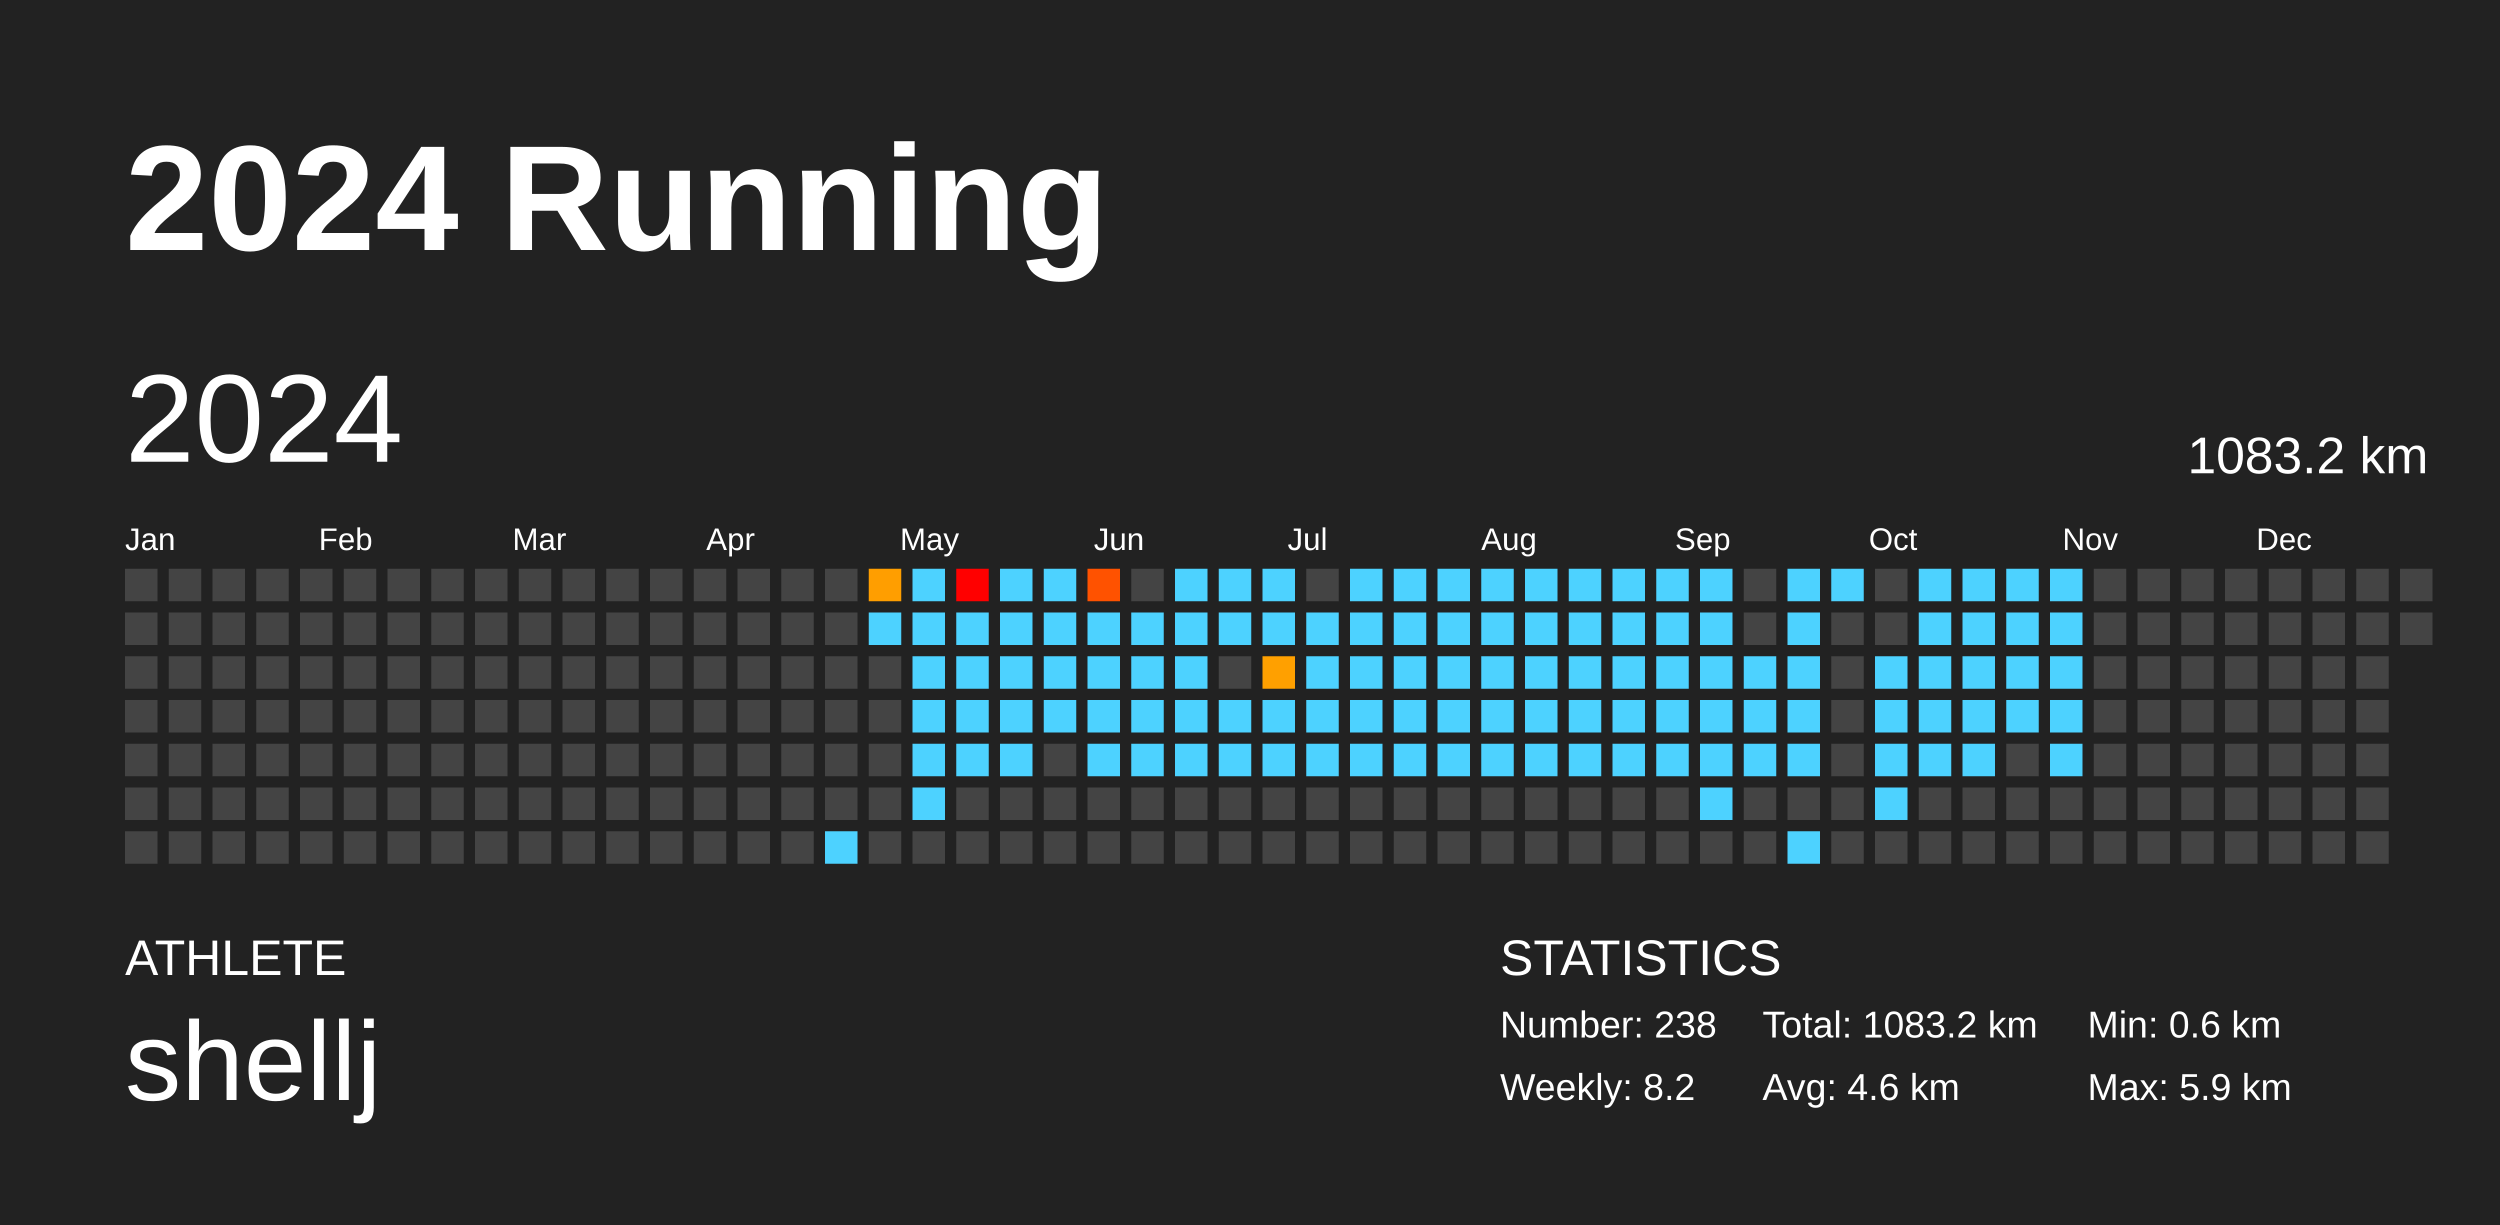
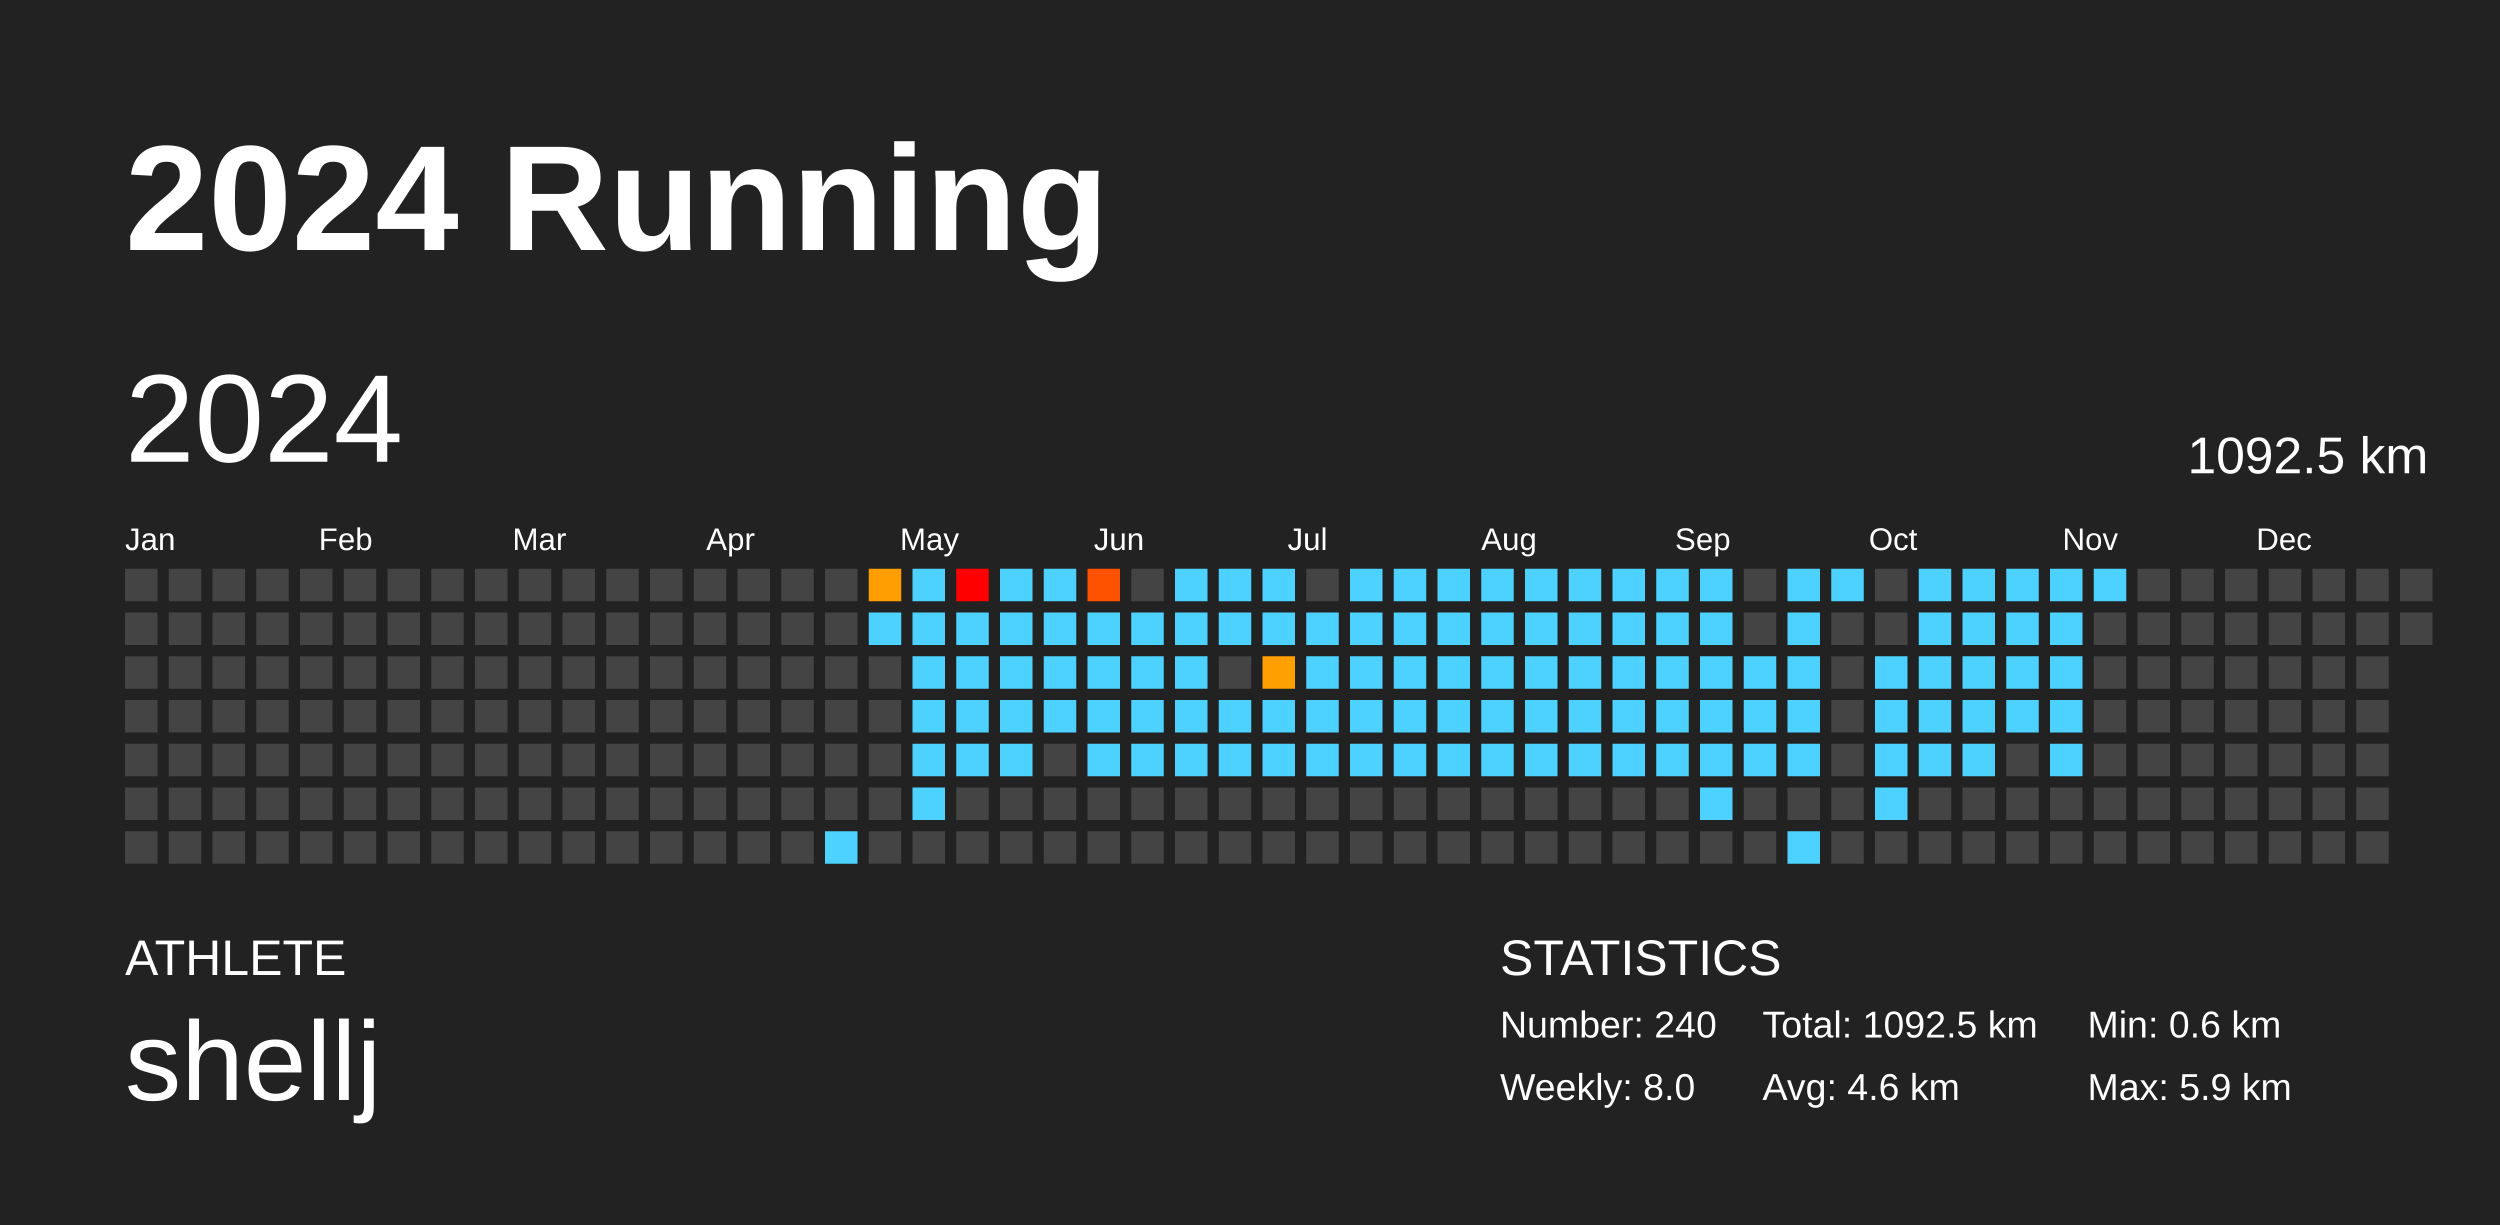
<svg xmlns="http://www.w3.org/2000/svg" baseProfile="full" height="98mm" version="1.1" viewBox="0,0,200,98" width="200mm">
  <defs />
  <rect fill="#222222" height="98" width="200" x="0" y="0" />
  <text fill="#FFFFFF" style="font-size:12px; font-family:Arial; font-weight:bold;" x="10" y="20">2024 Running</text>
  <text fill="#FFFFFF" style="font-size:4px; font-family:Arial" x="10" y="78">ATHLETE</text>
  <text fill="#FFFFFF" style="font-size:9px; font-family:Arial" x="10" y="88">shellj</text>
  <text fill="#FFFFFF" style="font-size:4px; font-family:Arial" x="120" y="78">STATISTICS</text>
-   <text fill="#FFFFFF" style="font-size:3px; font-family:Arial" x="120" y="83">Number: 238</text>
-   <text fill="#FFFFFF" style="font-size:3px; font-family:Arial" x="120" y="88">Weekly: 8.2</text>
-   <text fill="#FFFFFF" style="font-size:3px; font-family:Arial" x="141" y="83">Total: 1083.2 km</text>
+   <text fill="#FFFFFF" style="font-size:3px; font-family:Arial" x="120" y="83">Number: 240</text>
+   <text fill="#FFFFFF" style="font-size:3px; font-family:Arial" x="120" y="88">Weekly: 8.0</text>
+   <text fill="#FFFFFF" style="font-size:3px; font-family:Arial" x="141" y="83">Total: 1092.5 km</text>
  <text fill="#FFFFFF" style="font-size:3px; font-family:Arial" x="141" y="88">Avg: 4.6 km</text>
  <text fill="#FFFFFF" style="font-size:3px; font-family:Arial" x="167" y="83">Min: 0.6 km</text>
  <text fill="#FFFFFF" style="font-size:3px; font-family:Arial" x="167" y="88">Max: 5.9 km</text>
  <text dominant-baseline="hanging" fill="#FFFFFF" style="font-size:10.0px; font-family:Arial;" x="10" y="30">2024</text>
-   <text dominant-baseline="hanging" fill="#FFFFFF" style="font-size:4.125px; font-family:Arial;" x="175" y="35">1083.2 km</text>
+   <text dominant-baseline="hanging" fill="#FFFFFF" style="font-size:4.125px; font-family:Arial;" x="175" y="35">1092.5 km</text>
  <text fill="#FFFFFF" style="font-size:2.5px; font-family:Arial" x="10.0" y="44">Jan</text>
  <text fill="#FFFFFF" style="font-size:2.5px; font-family:Arial" x="25.5" y="44">Feb</text>
  <text fill="#FFFFFF" style="font-size:2.5px; font-family:Arial" x="41.0" y="44">Mar</text>
  <text fill="#FFFFFF" style="font-size:2.5px; font-family:Arial" x="56.5" y="44">Apr</text>
  <text fill="#FFFFFF" style="font-size:2.5px; font-family:Arial" x="72.0" y="44">May</text>
  <text fill="#FFFFFF" style="font-size:2.5px; font-family:Arial" x="87.5" y="44">Jun</text>
  <text fill="#FFFFFF" style="font-size:2.5px; font-family:Arial" x="103.0" y="44">Jul</text>
  <text fill="#FFFFFF" style="font-size:2.5px; font-family:Arial" x="118.5" y="44">Aug</text>
  <text fill="#FFFFFF" style="font-size:2.5px; font-family:Arial" x="134.0" y="44">Sep</text>
  <text fill="#FFFFFF" style="font-size:2.5px; font-family:Arial" x="149.5" y="44">Oct</text>
  <text fill="#FFFFFF" style="font-size:2.5px; font-family:Arial" x="165.0" y="44">Nov</text>
  <text fill="#FFFFFF" style="font-size:2.5px; font-family:Arial" x="180.5" y="44">Dec</text>
  <rect fill="#444444" height="2.6" width="2.6" x="10.0" y="45.5" />
  <rect fill="#444444" height="2.6" width="2.6" x="10.0" y="49.0" />
  <rect fill="#444444" height="2.6" width="2.6" x="10.0" y="52.5" />
  <rect fill="#444444" height="2.6" width="2.6" x="10.0" y="56.0" />
  <rect fill="#444444" height="2.6" width="2.6" x="10.0" y="59.5" />
  <rect fill="#444444" height="2.6" width="2.6" x="10.0" y="63.0" />
  <rect fill="#444444" height="2.6" width="2.6" x="10.0" y="66.5" />
  <rect fill="#444444" height="2.6" width="2.6" x="13.5" y="45.5" />
  <rect fill="#444444" height="2.6" width="2.6" x="13.5" y="49.0" />
  <rect fill="#444444" height="2.6" width="2.6" x="13.5" y="52.5" />
  <rect fill="#444444" height="2.6" width="2.6" x="13.5" y="56.0" />
  <rect fill="#444444" height="2.6" width="2.6" x="13.5" y="59.5" />
  <rect fill="#444444" height="2.6" width="2.6" x="13.5" y="63.0" />
  <rect fill="#444444" height="2.6" width="2.6" x="13.5" y="66.5" />
  <rect fill="#444444" height="2.6" width="2.6" x="17.0" y="45.5" />
  <rect fill="#444444" height="2.6" width="2.6" x="17.0" y="49.0" />
  <rect fill="#444444" height="2.6" width="2.6" x="17.0" y="52.5" />
  <rect fill="#444444" height="2.6" width="2.6" x="17.0" y="56.0" />
  <rect fill="#444444" height="2.6" width="2.6" x="17.0" y="59.5" />
  <rect fill="#444444" height="2.6" width="2.6" x="17.0" y="63.0" />
  <rect fill="#444444" height="2.6" width="2.6" x="17.0" y="66.5" />
  <rect fill="#444444" height="2.6" width="2.6" x="20.5" y="45.5" />
  <rect fill="#444444" height="2.6" width="2.6" x="20.5" y="49.0" />
  <rect fill="#444444" height="2.6" width="2.6" x="20.5" y="52.5" />
  <rect fill="#444444" height="2.6" width="2.6" x="20.5" y="56.0" />
  <rect fill="#444444" height="2.6" width="2.6" x="20.5" y="59.5" />
  <rect fill="#444444" height="2.6" width="2.6" x="20.5" y="63.0" />
  <rect fill="#444444" height="2.6" width="2.6" x="20.5" y="66.5" />
  <rect fill="#444444" height="2.6" width="2.6" x="24.0" y="45.5" />
  <rect fill="#444444" height="2.6" width="2.6" x="24.0" y="49.0" />
  <rect fill="#444444" height="2.6" width="2.6" x="24.0" y="52.5" />
  <rect fill="#444444" height="2.6" width="2.6" x="24.0" y="56.0" />
  <rect fill="#444444" height="2.6" width="2.6" x="24.0" y="59.5" />
  <rect fill="#444444" height="2.6" width="2.6" x="24.0" y="63.0" />
  <rect fill="#444444" height="2.6" width="2.6" x="24.0" y="66.5" />
  <rect fill="#444444" height="2.6" width="2.6" x="27.5" y="45.5" />
  <rect fill="#444444" height="2.6" width="2.6" x="27.5" y="49.0" />
  <rect fill="#444444" height="2.6" width="2.6" x="27.5" y="52.5" />
  <rect fill="#444444" height="2.6" width="2.6" x="27.5" y="56.0" />
  <rect fill="#444444" height="2.6" width="2.6" x="27.5" y="59.5" />
  <rect fill="#444444" height="2.6" width="2.6" x="27.5" y="63.0" />
  <rect fill="#444444" height="2.6" width="2.6" x="27.5" y="66.5" />
  <rect fill="#444444" height="2.6" width="2.6" x="31.0" y="45.5" />
  <rect fill="#444444" height="2.6" width="2.6" x="31.0" y="49.0" />
  <rect fill="#444444" height="2.6" width="2.6" x="31.0" y="52.5" />
  <rect fill="#444444" height="2.6" width="2.6" x="31.0" y="56.0" />
  <rect fill="#444444" height="2.6" width="2.6" x="31.0" y="59.5" />
  <rect fill="#444444" height="2.6" width="2.6" x="31.0" y="63.0" />
  <rect fill="#444444" height="2.6" width="2.6" x="31.0" y="66.5" />
  <rect fill="#444444" height="2.6" width="2.6" x="34.5" y="45.5" />
  <rect fill="#444444" height="2.6" width="2.6" x="34.5" y="49.0" />
  <rect fill="#444444" height="2.6" width="2.6" x="34.5" y="52.5" />
  <rect fill="#444444" height="2.6" width="2.6" x="34.5" y="56.0" />
  <rect fill="#444444" height="2.6" width="2.6" x="34.5" y="59.5" />
  <rect fill="#444444" height="2.6" width="2.6" x="34.5" y="63.0" />
  <rect fill="#444444" height="2.6" width="2.6" x="34.5" y="66.5" />
  <rect fill="#444444" height="2.6" width="2.6" x="38.0" y="45.5" />
  <rect fill="#444444" height="2.6" width="2.6" x="38.0" y="49.0" />
  <rect fill="#444444" height="2.6" width="2.6" x="38.0" y="52.5" />
  <rect fill="#444444" height="2.6" width="2.6" x="38.0" y="56.0" />
  <rect fill="#444444" height="2.6" width="2.6" x="38.0" y="59.5" />
  <rect fill="#444444" height="2.6" width="2.6" x="38.0" y="63.0" />
  <rect fill="#444444" height="2.6" width="2.6" x="38.0" y="66.5" />
  <rect fill="#444444" height="2.6" width="2.6" x="41.5" y="45.5" />
  <rect fill="#444444" height="2.6" width="2.6" x="41.5" y="49.0" />
  <rect fill="#444444" height="2.6" width="2.6" x="41.5" y="52.5" />
  <rect fill="#444444" height="2.6" width="2.6" x="41.5" y="56.0" />
  <rect fill="#444444" height="2.6" width="2.6" x="41.5" y="59.5" />
  <rect fill="#444444" height="2.6" width="2.6" x="41.5" y="63.0" />
  <rect fill="#444444" height="2.6" width="2.6" x="41.5" y="66.5" />
  <rect fill="#444444" height="2.6" width="2.6" x="45.0" y="45.5" />
  <rect fill="#444444" height="2.6" width="2.6" x="45.0" y="49.0" />
  <rect fill="#444444" height="2.6" width="2.6" x="45.0" y="52.5" />
  <rect fill="#444444" height="2.6" width="2.6" x="45.0" y="56.0" />
  <rect fill="#444444" height="2.6" width="2.6" x="45.0" y="59.5" />
  <rect fill="#444444" height="2.6" width="2.6" x="45.0" y="63.0" />
  <rect fill="#444444" height="2.6" width="2.6" x="45.0" y="66.5" />
  <rect fill="#444444" height="2.6" width="2.6" x="48.5" y="45.5" />
  <rect fill="#444444" height="2.6" width="2.6" x="48.5" y="49.0" />
  <rect fill="#444444" height="2.6" width="2.6" x="48.5" y="52.5" />
  <rect fill="#444444" height="2.6" width="2.6" x="48.5" y="56.0" />
  <rect fill="#444444" height="2.6" width="2.6" x="48.5" y="59.5" />
  <rect fill="#444444" height="2.6" width="2.6" x="48.5" y="63.0" />
  <rect fill="#444444" height="2.6" width="2.6" x="48.5" y="66.5" />
  <rect fill="#444444" height="2.6" width="2.6" x="52.0" y="45.5" />
  <rect fill="#444444" height="2.6" width="2.6" x="52.0" y="49.0" />
  <rect fill="#444444" height="2.6" width="2.6" x="52.0" y="52.5" />
  <rect fill="#444444" height="2.6" width="2.6" x="52.0" y="56.0" />
  <rect fill="#444444" height="2.6" width="2.6" x="52.0" y="59.5" />
  <rect fill="#444444" height="2.6" width="2.6" x="52.0" y="63.0" />
  <rect fill="#444444" height="2.6" width="2.6" x="52.0" y="66.5" />
  <rect fill="#444444" height="2.6" width="2.6" x="55.5" y="45.5" />
  <rect fill="#444444" height="2.6" width="2.6" x="55.5" y="49.0" />
  <rect fill="#444444" height="2.6" width="2.6" x="55.5" y="52.5" />
  <rect fill="#444444" height="2.6" width="2.6" x="55.5" y="56.0" />
  <rect fill="#444444" height="2.6" width="2.6" x="55.5" y="59.5" />
  <rect fill="#444444" height="2.6" width="2.6" x="55.5" y="63.0" />
  <rect fill="#444444" height="2.6" width="2.6" x="55.5" y="66.5" />
  <rect fill="#444444" height="2.6" width="2.6" x="59.0" y="45.5" />
  <rect fill="#444444" height="2.6" width="2.6" x="59.0" y="49.0" />
  <rect fill="#444444" height="2.6" width="2.6" x="59.0" y="52.5" />
  <rect fill="#444444" height="2.6" width="2.6" x="59.0" y="56.0" />
  <rect fill="#444444" height="2.6" width="2.6" x="59.0" y="59.5" />
  <rect fill="#444444" height="2.6" width="2.6" x="59.0" y="63.0" />
  <rect fill="#444444" height="2.6" width="2.6" x="59.0" y="66.5" />
  <rect fill="#444444" height="2.6" width="2.6" x="62.5" y="45.5" />
  <rect fill="#444444" height="2.6" width="2.6" x="62.5" y="49.0" />
  <rect fill="#444444" height="2.6" width="2.6" x="62.5" y="52.5" />
  <rect fill="#444444" height="2.6" width="2.6" x="62.5" y="56.0" />
  <rect fill="#444444" height="2.6" width="2.6" x="62.5" y="59.5" />
  <rect fill="#444444" height="2.6" width="2.6" x="62.5" y="63.0" />
  <rect fill="#444444" height="2.6" width="2.6" x="62.5" y="66.5" />
  <rect fill="#444444" height="2.6" width="2.6" x="66.0" y="45.5" />
  <rect fill="#444444" height="2.6" width="2.6" x="66.0" y="49.0" />
  <rect fill="#444444" height="2.6" width="2.6" x="66.0" y="52.5" />
  <rect fill="#444444" height="2.6" width="2.6" x="66.0" y="56.0" />
  <rect fill="#444444" height="2.6" width="2.6" x="66.0" y="59.5" />
  <rect fill="#444444" height="2.6" width="2.6" x="66.0" y="63.0" />
  <rect fill="#4dd2ff" height="2.6" width="2.6" x="66.0" y="66.5" />
  <rect fill="#ff9e00" height="2.6" width="2.6" x="69.5" y="45.5" />
  <rect fill="#4dd2ff" height="2.6" width="2.6" x="69.5" y="49.0" />
  <rect fill="#444444" height="2.6" width="2.6" x="69.5" y="52.5" />
  <rect fill="#444444" height="2.6" width="2.6" x="69.5" y="56.0" />
  <rect fill="#444444" height="2.6" width="2.6" x="69.5" y="59.5" />
  <rect fill="#444444" height="2.6" width="2.6" x="69.5" y="63.0" />
  <rect fill="#444444" height="2.6" width="2.6" x="69.5" y="66.5" />
  <rect fill="#4dd2ff" height="2.6" width="2.6" x="73.0" y="45.5" />
  <rect fill="#4dd2ff" height="2.6" width="2.6" x="73.0" y="49.0" />
  <rect fill="#4dd2ff" height="2.6" width="2.6" x="73.0" y="52.5" />
  <rect fill="#4dd2ff" height="2.6" width="2.6" x="73.0" y="56.0" />
  <rect fill="#4dd2ff" height="2.6" width="2.6" x="73.0" y="59.5" />
  <rect fill="#4dd2ff" height="2.6" width="2.6" x="73.0" y="63.0" />
  <rect fill="#444444" height="2.6" width="2.6" x="73.0" y="66.5" />
  <rect fill="red" height="2.6" width="2.6" x="76.5" y="45.5" />
  <rect fill="#4dd2ff" height="2.6" width="2.6" x="76.5" y="49.0" />
  <rect fill="#4dd2ff" height="2.6" width="2.6" x="76.5" y="52.5" />
  <rect fill="#4dd2ff" height="2.6" width="2.6" x="76.5" y="56.0" />
  <rect fill="#4dd2ff" height="2.6" width="2.6" x="76.5" y="59.5" />
  <rect fill="#444444" height="2.6" width="2.6" x="76.5" y="63.0" />
  <rect fill="#444444" height="2.6" width="2.6" x="76.5" y="66.5" />
  <rect fill="#4dd2ff" height="2.6" width="2.6" x="80.0" y="45.5" />
  <rect fill="#4dd2ff" height="2.6" width="2.6" x="80.0" y="49.0" />
  <rect fill="#4dd2ff" height="2.6" width="2.6" x="80.0" y="52.5" />
  <rect fill="#4dd2ff" height="2.6" width="2.6" x="80.0" y="56.0" />
  <rect fill="#4dd2ff" height="2.6" width="2.6" x="80.0" y="59.5" />
  <rect fill="#444444" height="2.6" width="2.6" x="80.0" y="63.0" />
  <rect fill="#444444" height="2.6" width="2.6" x="80.0" y="66.5" />
  <rect fill="#4dd2ff" height="2.6" width="2.6" x="83.5" y="45.5" />
  <rect fill="#4dd2ff" height="2.6" width="2.6" x="83.5" y="49.0" />
  <rect fill="#4dd2ff" height="2.6" width="2.6" x="83.5" y="52.5" />
  <rect fill="#4dd2ff" height="2.6" width="2.6" x="83.5" y="56.0" />
  <rect fill="#444444" height="2.6" width="2.6" x="83.5" y="59.5" />
  <rect fill="#444444" height="2.6" width="2.6" x="83.5" y="63.0" />
  <rect fill="#444444" height="2.6" width="2.6" x="83.5" y="66.5" />
  <rect fill="#ff5200" height="2.6" width="2.6" x="87.0" y="45.5" />
  <rect fill="#4dd2ff" height="2.6" width="2.6" x="87.0" y="49.0" />
  <rect fill="#4dd2ff" height="2.6" width="2.6" x="87.0" y="52.5" />
  <rect fill="#4dd2ff" height="2.6" width="2.6" x="87.0" y="56.0" />
  <rect fill="#4dd2ff" height="2.6" width="2.6" x="87.0" y="59.5" />
  <rect fill="#444444" height="2.6" width="2.6" x="87.0" y="63.0" />
  <rect fill="#444444" height="2.6" width="2.6" x="87.0" y="66.5" />
  <rect fill="#444444" height="2.6" width="2.6" x="90.5" y="45.5" />
  <rect fill="#4dd2ff" height="2.6" width="2.6" x="90.5" y="49.0" />
  <rect fill="#4dd2ff" height="2.6" width="2.6" x="90.5" y="52.5" />
  <rect fill="#4dd2ff" height="2.6" width="2.6" x="90.5" y="56.0" />
  <rect fill="#4dd2ff" height="2.6" width="2.6" x="90.5" y="59.5" />
  <rect fill="#444444" height="2.6" width="2.6" x="90.5" y="63.0" />
  <rect fill="#444444" height="2.6" width="2.6" x="90.5" y="66.5" />
  <rect fill="#4dd2ff" height="2.6" width="2.6" x="94.0" y="45.5" />
  <rect fill="#4dd2ff" height="2.6" width="2.6" x="94.0" y="49.0" />
  <rect fill="#4dd2ff" height="2.6" width="2.6" x="94.0" y="52.5" />
  <rect fill="#4dd2ff" height="2.6" width="2.6" x="94.0" y="56.0" />
  <rect fill="#4dd2ff" height="2.6" width="2.6" x="94.0" y="59.5" />
  <rect fill="#444444" height="2.6" width="2.6" x="94.0" y="63.0" />
  <rect fill="#444444" height="2.6" width="2.6" x="94.0" y="66.5" />
  <rect fill="#4dd2ff" height="2.6" width="2.6" x="97.5" y="45.5" />
  <rect fill="#4dd2ff" height="2.6" width="2.6" x="97.5" y="49.0" />
  <rect fill="#444444" height="2.6" width="2.6" x="97.5" y="52.5" />
  <rect fill="#4dd2ff" height="2.6" width="2.6" x="97.5" y="56.0" />
  <rect fill="#4dd2ff" height="2.6" width="2.6" x="97.5" y="59.5" />
  <rect fill="#444444" height="2.6" width="2.6" x="97.5" y="63.0" />
  <rect fill="#444444" height="2.6" width="2.6" x="97.5" y="66.5" />
  <rect fill="#4dd2ff" height="2.6" width="2.6" x="101.0" y="45.5" />
  <rect fill="#4dd2ff" height="2.6" width="2.6" x="101.0" y="49.0" />
  <rect fill="#ffa000" height="2.6" width="2.6" x="101.0" y="52.5" />
  <rect fill="#4dd2ff" height="2.6" width="2.6" x="101.0" y="56.0" />
  <rect fill="#4dd2ff" height="2.6" width="2.6" x="101.0" y="59.5" />
  <rect fill="#444444" height="2.6" width="2.6" x="101.0" y="63.0" />
  <rect fill="#444444" height="2.6" width="2.6" x="101.0" y="66.5" />
  <rect fill="#444444" height="2.6" width="2.6" x="104.5" y="45.5" />
  <rect fill="#4dd2ff" height="2.6" width="2.6" x="104.5" y="49.0" />
  <rect fill="#4dd2ff" height="2.6" width="2.6" x="104.5" y="52.5" />
  <rect fill="#4dd2ff" height="2.6" width="2.6" x="104.5" y="56.0" />
  <rect fill="#4dd2ff" height="2.6" width="2.6" x="104.5" y="59.5" />
  <rect fill="#444444" height="2.6" width="2.6" x="104.5" y="63.0" />
  <rect fill="#444444" height="2.6" width="2.6" x="104.5" y="66.5" />
  <rect fill="#4dd2ff" height="2.6" width="2.6" x="108.0" y="45.5" />
  <rect fill="#4dd2ff" height="2.6" width="2.6" x="108.0" y="49.0" />
  <rect fill="#4dd2ff" height="2.6" width="2.6" x="108.0" y="52.5" />
  <rect fill="#4dd2ff" height="2.6" width="2.6" x="108.0" y="56.0" />
  <rect fill="#4dd2ff" height="2.6" width="2.6" x="108.0" y="59.5" />
  <rect fill="#444444" height="2.6" width="2.6" x="108.0" y="63.0" />
  <rect fill="#444444" height="2.6" width="2.6" x="108.0" y="66.5" />
  <rect fill="#4dd2ff" height="2.6" width="2.6" x="111.5" y="45.5" />
  <rect fill="#4dd2ff" height="2.6" width="2.6" x="111.5" y="49.0" />
  <rect fill="#4dd2ff" height="2.6" width="2.6" x="111.5" y="52.5" />
  <rect fill="#4dd2ff" height="2.6" width="2.6" x="111.5" y="56.0" />
  <rect fill="#4dd2ff" height="2.6" width="2.6" x="111.5" y="59.5" />
  <rect fill="#444444" height="2.6" width="2.6" x="111.5" y="63.0" />
  <rect fill="#444444" height="2.6" width="2.6" x="111.5" y="66.5" />
  <rect fill="#4dd2ff" height="2.6" width="2.6" x="115.0" y="45.5" />
  <rect fill="#4dd2ff" height="2.6" width="2.6" x="115.0" y="49.0" />
  <rect fill="#4dd2ff" height="2.6" width="2.6" x="115.0" y="52.5" />
  <rect fill="#4dd2ff" height="2.6" width="2.6" x="115.0" y="56.0" />
  <rect fill="#4dd2ff" height="2.6" width="2.6" x="115.0" y="59.5" />
  <rect fill="#444444" height="2.6" width="2.6" x="115.0" y="63.0" />
  <rect fill="#444444" height="2.6" width="2.6" x="115.0" y="66.5" />
  <rect fill="#4dd2ff" height="2.6" width="2.6" x="118.5" y="45.5" />
  <rect fill="#4dd2ff" height="2.6" width="2.6" x="118.5" y="49.0" />
  <rect fill="#4dd2ff" height="2.6" width="2.6" x="118.5" y="52.5" />
  <rect fill="#4dd2ff" height="2.6" width="2.6" x="118.5" y="56.0" />
  <rect fill="#4dd2ff" height="2.6" width="2.6" x="118.5" y="59.5" />
  <rect fill="#444444" height="2.6" width="2.6" x="118.5" y="63.0" />
  <rect fill="#444444" height="2.6" width="2.6" x="118.5" y="66.5" />
  <rect fill="#4dd2ff" height="2.6" width="2.6" x="122.0" y="45.5" />
  <rect fill="#4dd2ff" height="2.6" width="2.6" x="122.0" y="49.0" />
  <rect fill="#4dd2ff" height="2.6" width="2.6" x="122.0" y="52.5" />
  <rect fill="#4dd2ff" height="2.6" width="2.6" x="122.0" y="56.0" />
  <rect fill="#4dd2ff" height="2.6" width="2.6" x="122.0" y="59.5" />
  <rect fill="#444444" height="2.6" width="2.6" x="122.0" y="63.0" />
  <rect fill="#444444" height="2.6" width="2.6" x="122.0" y="66.5" />
  <rect fill="#4dd2ff" height="2.6" width="2.6" x="125.5" y="45.5" />
  <rect fill="#4dd2ff" height="2.6" width="2.6" x="125.5" y="49.0" />
  <rect fill="#4dd2ff" height="2.6" width="2.6" x="125.5" y="52.5" />
  <rect fill="#4dd2ff" height="2.6" width="2.6" x="125.5" y="56.0" />
  <rect fill="#4dd2ff" height="2.6" width="2.6" x="125.5" y="59.5" />
  <rect fill="#444444" height="2.6" width="2.6" x="125.5" y="63.0" />
  <rect fill="#444444" height="2.6" width="2.6" x="125.5" y="66.5" />
  <rect fill="#4dd2ff" height="2.6" width="2.6" x="129.0" y="45.5" />
  <rect fill="#4dd2ff" height="2.6" width="2.6" x="129.0" y="49.0" />
  <rect fill="#4dd2ff" height="2.6" width="2.6" x="129.0" y="52.5" />
  <rect fill="#4dd2ff" height="2.6" width="2.6" x="129.0" y="56.0" />
  <rect fill="#4dd2ff" height="2.6" width="2.6" x="129.0" y="59.5" />
  <rect fill="#444444" height="2.6" width="2.6" x="129.0" y="63.0" />
  <rect fill="#444444" height="2.6" width="2.6" x="129.0" y="66.5" />
  <rect fill="#4dd2ff" height="2.6" width="2.6" x="132.5" y="45.5" />
  <rect fill="#4dd2ff" height="2.6" width="2.6" x="132.5" y="49.0" />
  <rect fill="#4dd2ff" height="2.6" width="2.6" x="132.5" y="52.5" />
  <rect fill="#4dd2ff" height="2.6" width="2.6" x="132.5" y="56.0" />
  <rect fill="#4dd2ff" height="2.6" width="2.6" x="132.5" y="59.5" />
  <rect fill="#444444" height="2.6" width="2.6" x="132.5" y="63.0" />
  <rect fill="#444444" height="2.6" width="2.6" x="132.5" y="66.5" />
  <rect fill="#4dd2ff" height="2.6" width="2.6" x="136.0" y="45.5" />
  <rect fill="#4dd2ff" height="2.6" width="2.6" x="136.0" y="49.0" />
  <rect fill="#4dd2ff" height="2.6" width="2.6" x="136.0" y="52.5" />
  <rect fill="#4dd2ff" height="2.6" width="2.6" x="136.0" y="56.0" />
  <rect fill="#4dd2ff" height="2.6" width="2.6" x="136.0" y="59.5" />
  <rect fill="#4dd2ff" height="2.6" width="2.6" x="136.0" y="63.0" />
  <rect fill="#444444" height="2.6" width="2.6" x="136.0" y="66.5" />
  <rect fill="#444444" height="2.6" width="2.6" x="139.5" y="45.5" />
  <rect fill="#444444" height="2.6" width="2.6" x="139.5" y="49.0" />
  <rect fill="#4dd2ff" height="2.6" width="2.6" x="139.5" y="52.5" />
  <rect fill="#4dd2ff" height="2.6" width="2.6" x="139.5" y="56.0" />
  <rect fill="#4dd2ff" height="2.6" width="2.6" x="139.5" y="59.5" />
  <rect fill="#444444" height="2.6" width="2.6" x="139.5" y="63.0" />
  <rect fill="#444444" height="2.6" width="2.6" x="139.5" y="66.5" />
  <rect fill="#4dd2ff" height="2.6" width="2.6" x="143.0" y="45.5" />
  <rect fill="#4dd2ff" height="2.6" width="2.6" x="143.0" y="49.0" />
  <rect fill="#4dd2ff" height="2.6" width="2.6" x="143.0" y="52.5" />
  <rect fill="#4dd2ff" height="2.6" width="2.6" x="143.0" y="56.0" />
  <rect fill="#4dd2ff" height="2.6" width="2.6" x="143.0" y="59.5" />
  <rect fill="#444444" height="2.6" width="2.6" x="143.0" y="63.0" />
  <rect fill="#4dd2ff" height="2.6" width="2.6" x="143.0" y="66.5" />
  <rect fill="#4dd2ff" height="2.6" width="2.6" x="146.5" y="45.5" />
  <rect fill="#444444" height="2.6" width="2.6" x="146.5" y="49.0" />
  <rect fill="#444444" height="2.6" width="2.6" x="146.5" y="52.5" />
  <rect fill="#444444" height="2.6" width="2.6" x="146.5" y="56.0" />
  <rect fill="#444444" height="2.6" width="2.6" x="146.5" y="59.5" />
  <rect fill="#444444" height="2.6" width="2.6" x="146.5" y="63.0" />
  <rect fill="#444444" height="2.6" width="2.6" x="146.5" y="66.5" />
  <rect fill="#444444" height="2.6" width="2.6" x="150.0" y="45.5" />
  <rect fill="#444444" height="2.6" width="2.6" x="150.0" y="49.0" />
  <rect fill="#4dd2ff" height="2.6" width="2.6" x="150.0" y="52.5" />
  <rect fill="#4dd2ff" height="2.6" width="2.6" x="150.0" y="56.0" />
  <rect fill="#4dd2ff" height="2.6" width="2.6" x="150.0" y="59.5" />
  <rect fill="#4dd2ff" height="2.6" width="2.6" x="150.0" y="63.0" />
  <rect fill="#444444" height="2.6" width="2.6" x="150.0" y="66.5" />
  <rect fill="#4dd2ff" height="2.6" width="2.6" x="153.5" y="45.5" />
  <rect fill="#4dd2ff" height="2.6" width="2.6" x="153.5" y="49.0" />
  <rect fill="#4dd2ff" height="2.6" width="2.6" x="153.5" y="52.5" />
  <rect fill="#4dd2ff" height="2.6" width="2.6" x="153.5" y="56.0" />
  <rect fill="#4dd2ff" height="2.6" width="2.6" x="153.5" y="59.5" />
  <rect fill="#444444" height="2.6" width="2.6" x="153.5" y="63.0" />
  <rect fill="#444444" height="2.6" width="2.6" x="153.5" y="66.5" />
  <rect fill="#4dd2ff" height="2.6" width="2.6" x="157.0" y="45.5" />
  <rect fill="#4dd2ff" height="2.6" width="2.6" x="157.0" y="49.0" />
  <rect fill="#4dd2ff" height="2.6" width="2.6" x="157.0" y="52.5" />
  <rect fill="#4dd2ff" height="2.6" width="2.6" x="157.0" y="56.0" />
  <rect fill="#4dd2ff" height="2.6" width="2.6" x="157.0" y="59.5" />
  <rect fill="#444444" height="2.6" width="2.6" x="157.0" y="63.0" />
  <rect fill="#444444" height="2.6" width="2.6" x="157.0" y="66.5" />
  <rect fill="#4dd2ff" height="2.6" width="2.6" x="160.5" y="45.5" />
  <rect fill="#4dd2ff" height="2.6" width="2.6" x="160.5" y="49.0" />
  <rect fill="#4dd2ff" height="2.6" width="2.6" x="160.5" y="52.5" />
  <rect fill="#4dd2ff" height="2.6" width="2.6" x="160.5" y="56.0" />
  <rect fill="#444444" height="2.6" width="2.6" x="160.5" y="59.5" />
  <rect fill="#444444" height="2.6" width="2.6" x="160.5" y="63.0" />
  <rect fill="#444444" height="2.6" width="2.6" x="160.5" y="66.5" />
  <rect fill="#4dd2ff" height="2.6" width="2.6" x="164.0" y="45.5" />
  <rect fill="#4dd2ff" height="2.6" width="2.6" x="164.0" y="49.0" />
  <rect fill="#4dd2ff" height="2.6" width="2.6" x="164.0" y="52.5" />
  <rect fill="#4dd2ff" height="2.6" width="2.6" x="164.0" y="56.0" />
  <rect fill="#4dd2ff" height="2.6" width="2.6" x="164.0" y="59.5" />
  <rect fill="#444444" height="2.6" width="2.6" x="164.0" y="63.0" />
  <rect fill="#444444" height="2.6" width="2.6" x="164.0" y="66.5" />
-   <rect fill="#444444" height="2.6" width="2.6" x="167.5" y="45.5" />
+   <rect fill="#4dd2ff" height="2.6" width="2.6" x="167.5" y="45.5" />
  <rect fill="#444444" height="2.6" width="2.6" x="167.5" y="49.0" />
  <rect fill="#444444" height="2.6" width="2.6" x="167.5" y="52.5" />
  <rect fill="#444444" height="2.6" width="2.6" x="167.5" y="56.0" />
  <rect fill="#444444" height="2.6" width="2.6" x="167.5" y="59.5" />
  <rect fill="#444444" height="2.6" width="2.6" x="167.5" y="63.0" />
  <rect fill="#444444" height="2.6" width="2.6" x="167.5" y="66.5" />
  <rect fill="#444444" height="2.6" width="2.6" x="171.0" y="45.5" />
  <rect fill="#444444" height="2.6" width="2.6" x="171.0" y="49.0" />
  <rect fill="#444444" height="2.6" width="2.6" x="171.0" y="52.5" />
  <rect fill="#444444" height="2.6" width="2.6" x="171.0" y="56.0" />
  <rect fill="#444444" height="2.6" width="2.6" x="171.0" y="59.5" />
  <rect fill="#444444" height="2.6" width="2.6" x="171.0" y="63.0" />
  <rect fill="#444444" height="2.6" width="2.6" x="171.0" y="66.5" />
  <rect fill="#444444" height="2.6" width="2.6" x="174.5" y="45.5" />
  <rect fill="#444444" height="2.6" width="2.6" x="174.5" y="49.0" />
  <rect fill="#444444" height="2.6" width="2.6" x="174.5" y="52.5" />
  <rect fill="#444444" height="2.6" width="2.6" x="174.5" y="56.0" />
  <rect fill="#444444" height="2.6" width="2.6" x="174.5" y="59.5" />
  <rect fill="#444444" height="2.6" width="2.6" x="174.5" y="63.0" />
  <rect fill="#444444" height="2.6" width="2.6" x="174.5" y="66.5" />
  <rect fill="#444444" height="2.6" width="2.6" x="178.0" y="45.5" />
  <rect fill="#444444" height="2.6" width="2.6" x="178.0" y="49.0" />
  <rect fill="#444444" height="2.6" width="2.6" x="178.0" y="52.5" />
  <rect fill="#444444" height="2.6" width="2.6" x="178.0" y="56.0" />
  <rect fill="#444444" height="2.6" width="2.6" x="178.0" y="59.5" />
  <rect fill="#444444" height="2.6" width="2.6" x="178.0" y="63.0" />
  <rect fill="#444444" height="2.6" width="2.6" x="178.0" y="66.5" />
  <rect fill="#444444" height="2.6" width="2.6" x="181.5" y="45.5" />
  <rect fill="#444444" height="2.6" width="2.6" x="181.5" y="49.0" />
  <rect fill="#444444" height="2.6" width="2.6" x="181.5" y="52.5" />
  <rect fill="#444444" height="2.6" width="2.6" x="181.5" y="56.0" />
  <rect fill="#444444" height="2.6" width="2.6" x="181.5" y="59.5" />
  <rect fill="#444444" height="2.6" width="2.6" x="181.5" y="63.0" />
  <rect fill="#444444" height="2.6" width="2.6" x="181.5" y="66.5" />
  <rect fill="#444444" height="2.6" width="2.6" x="185.0" y="45.5" />
  <rect fill="#444444" height="2.6" width="2.6" x="185.0" y="49.0" />
  <rect fill="#444444" height="2.6" width="2.6" x="185.0" y="52.5" />
  <rect fill="#444444" height="2.6" width="2.6" x="185.0" y="56.0" />
  <rect fill="#444444" height="2.6" width="2.6" x="185.0" y="59.5" />
  <rect fill="#444444" height="2.6" width="2.6" x="185.0" y="63.0" />
  <rect fill="#444444" height="2.6" width="2.6" x="185.0" y="66.5" />
  <rect fill="#444444" height="2.6" width="2.6" x="188.5" y="45.5" />
  <rect fill="#444444" height="2.6" width="2.6" x="188.5" y="49.0" />
  <rect fill="#444444" height="2.6" width="2.6" x="188.5" y="52.5" />
  <rect fill="#444444" height="2.6" width="2.6" x="188.5" y="56.0" />
  <rect fill="#444444" height="2.6" width="2.6" x="188.5" y="59.5" />
  <rect fill="#444444" height="2.6" width="2.6" x="188.5" y="63.0" />
  <rect fill="#444444" height="2.6" width="2.6" x="188.5" y="66.5" />
  <rect fill="#444444" height="2.6" width="2.6" x="192.0" y="45.5" />
  <rect fill="#444444" height="2.6" width="2.6" x="192.0" y="49.0" />
</svg>
